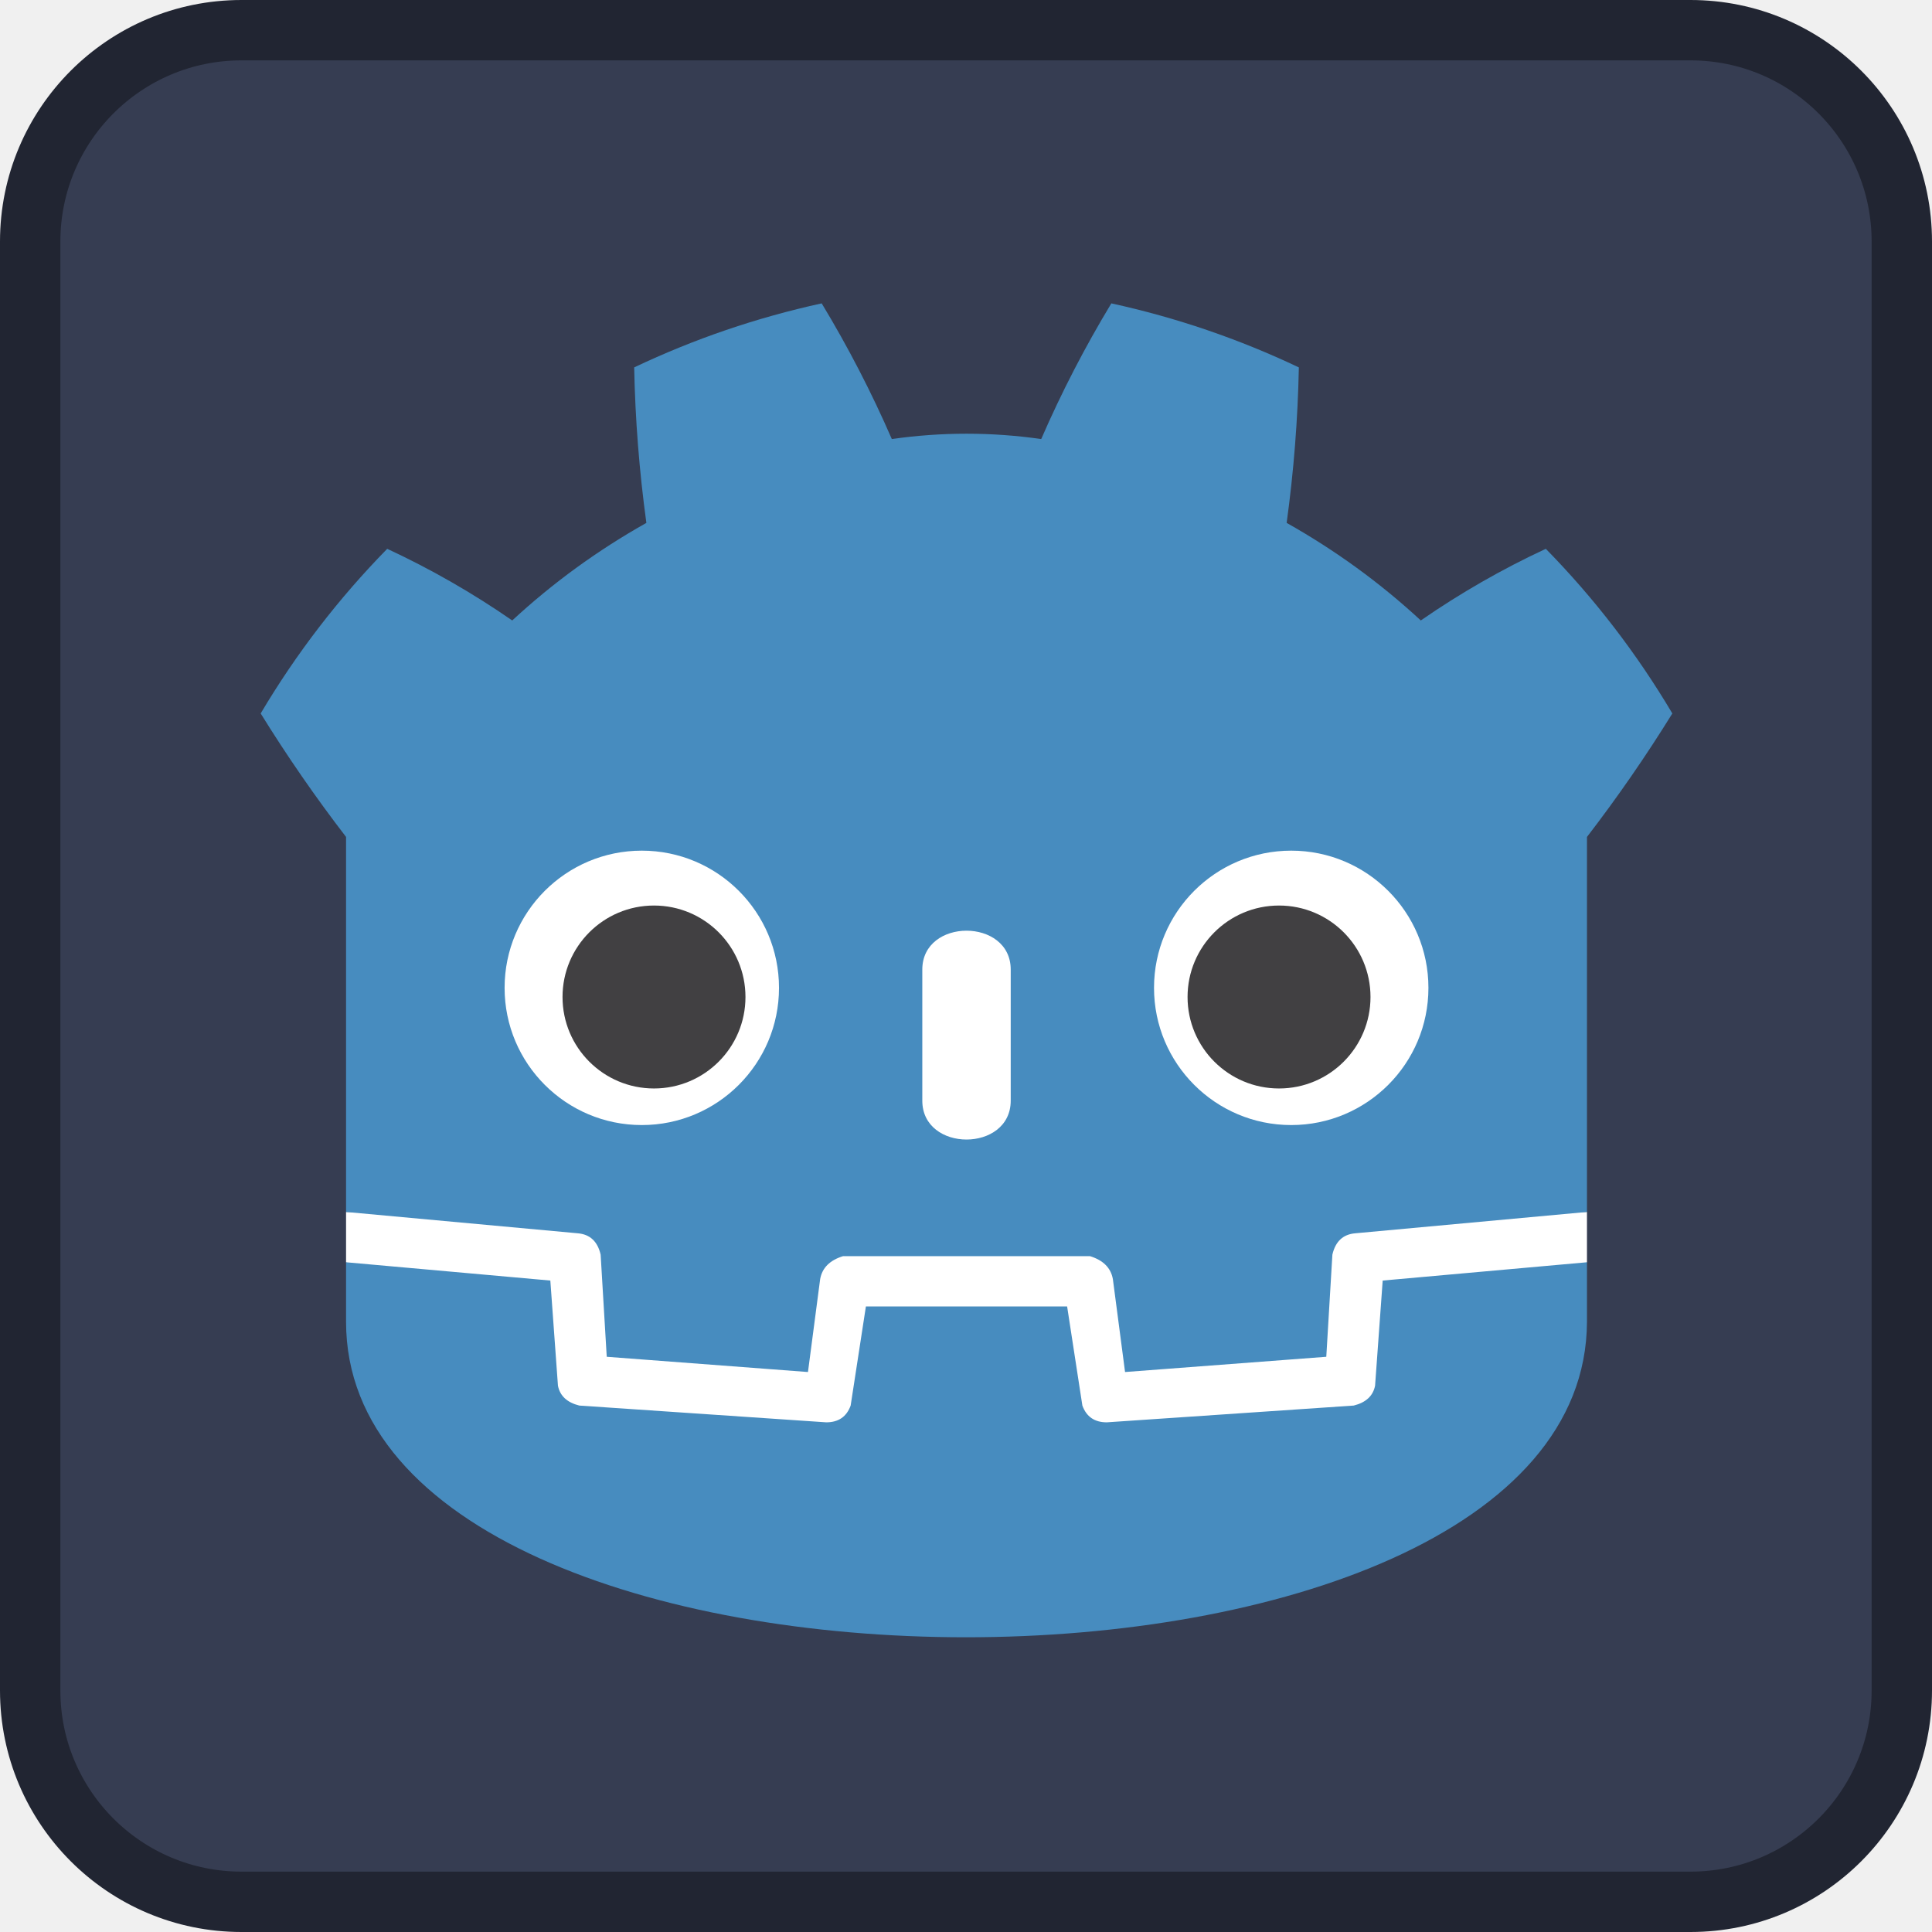
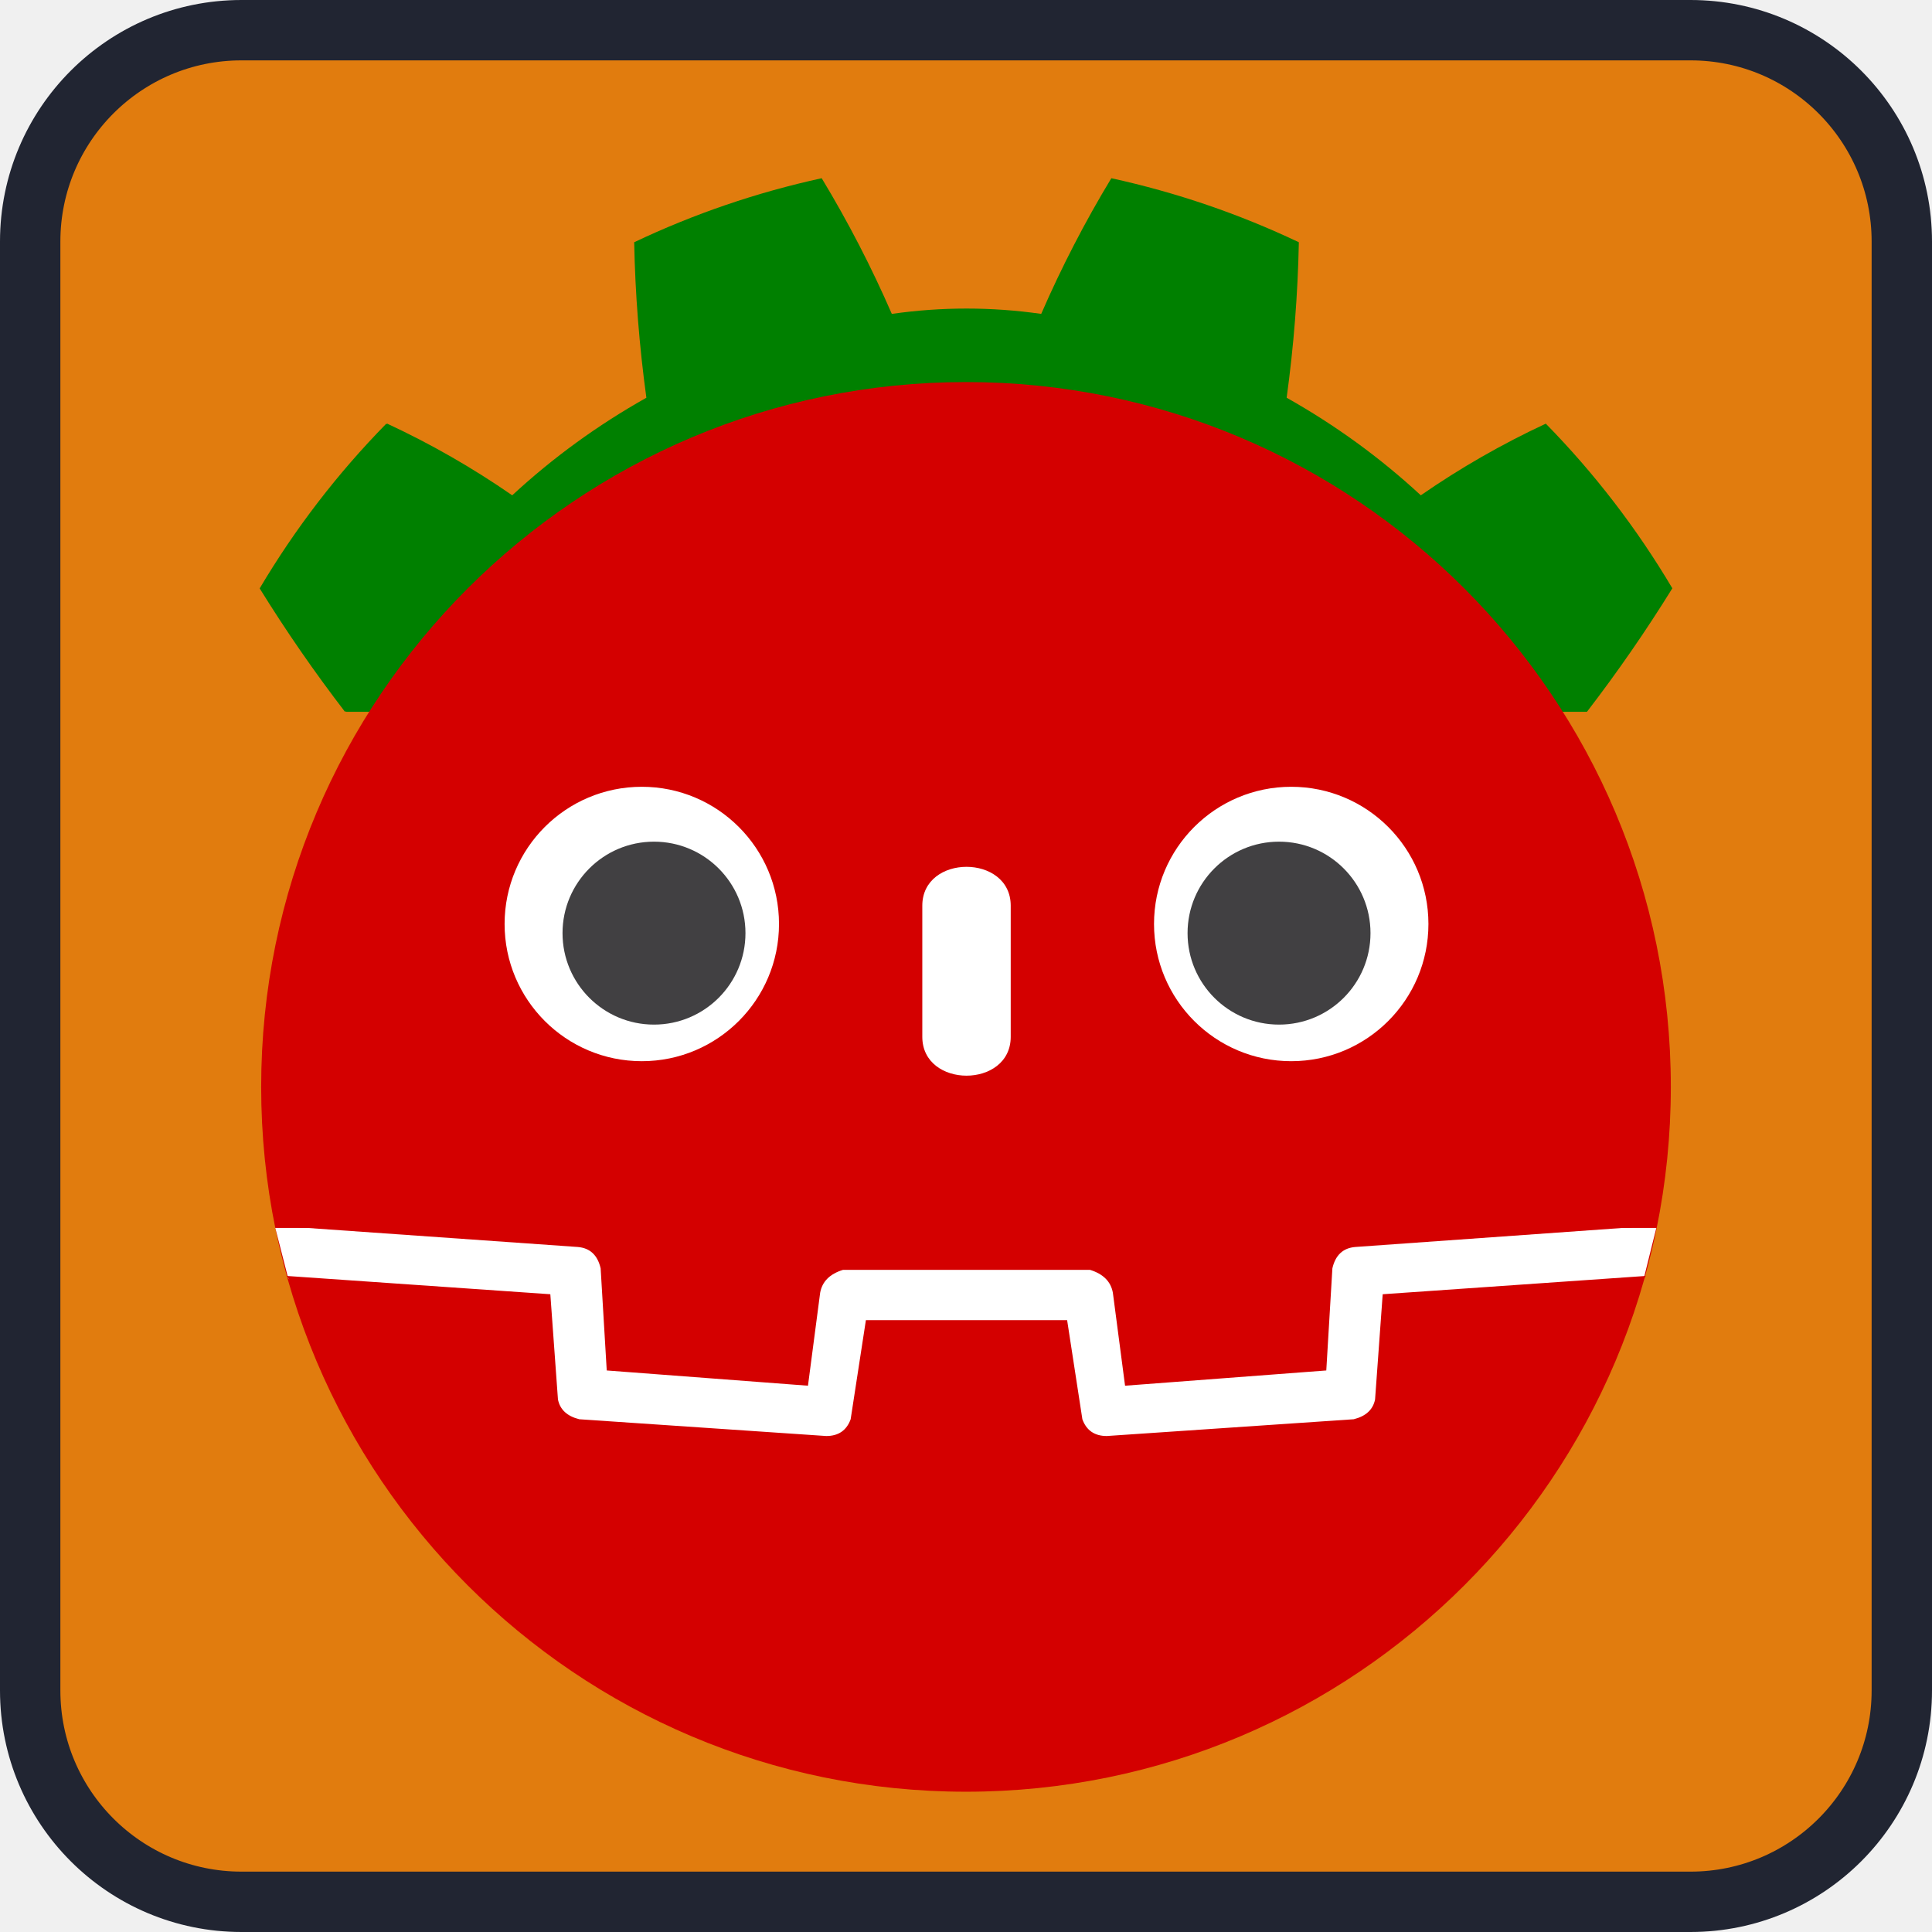
- <svg xmlns="http://www.w3.org/2000/svg" width="128" height="128">
-   <rect width="124" height="124" x="2" y="2" fill="#363d52" stroke="#212532" stroke-width="4" rx="14" />
-   <g fill="#fff" transform="translate(12.322 12.322)scale(.101)">
-     <path d="M105 673v33q407 354 814 0v-33z" />
-     <path fill="#478cbf" d="m105 673 152 14q12 1 15 14l4 67 132 10 8-61q2-11 15-15h162q13 4 15 15l8 61 132-10 4-67q3-13 15-14l152-14V427q30-39 56-81-35-59-83-108-43 20-82 47-40-37-88-64 7-51 8-102-59-28-123-42-26 43-46 89-49-7-98 0-20-46-46-89-64 14-123 42 1 51 8 102-48 27-88 64-39-27-82-47-48 49-83 108 26 42 56 81zm0 33v39c0 276 813 276 814 0v-39l-134 12-5 69q-2 10-14 13l-162 11q-12 0-16-11l-10-65H446l-10 65q-4 11-16 11l-162-11q-12-3-14-13l-5-69z" />
-     <path d="M483 600c0 34 58 34 58 0v-86c0-34-58-34-58 0z" />
-     <circle cx="725" cy="526" r="90" />
-     <circle cx="299" cy="526" r="90" />
+ <svg xmlns="http://www.w3.org/2000/svg" width="128" height="128" version="1.1" id="svg6">
+   <defs id="defs6" />
+   <rect width="124" height="124" x="2" y="2" fill="#363d52" stroke="#212532" stroke-width="4" rx="14" id="rect1" style="fill:#e17c0e;fill-opacity:1" />
+   <path fill="#478cbf" d="m 105.141,47.157 c 2.02,-2.626 3.905,-5.353 5.656,-8.181 -2.357,-3.973 -5.151,-7.609 -8.383,-10.908 -2.895,1.347 -5.656,2.929 -8.282,4.747 -2.693,-2.491 -5.656,-4.646 -8.888,-6.464 0.471,-3.434 0.741,-6.868 0.808,-10.302 -3.973,-1.885 -8.114,-3.299 -12.423,-4.242 -1.751,2.895 -3.299,5.892 -4.646,8.989 -3.299,-0.471 -6.599,-0.471 -9.898,0 -1.347,-3.097 -2.895,-6.094 -4.646,-8.989 -4.309,0.943 -8.45,2.357 -12.423,4.242 0.067,3.434 0.337,6.868 0.808,10.302 -3.232,1.818 -6.195,3.973 -8.888,6.464 -2.626,-1.818 -5.387,-3.4 -8.282,-4.747 -3.232,3.299 -6.026,6.935 -8.383,10.908 1.751,2.828 3.636,5.555 5.656,8.181 z M 33.869,32.822 c -2.626,-1.818 -5.387,-3.4 -8.282,-4.747 -3.232,3.299 -6.026,6.935 -8.383,10.908 1.751,2.828 3.636,5.555 5.656,8.181 z" id="path7" style="display:inline;fill:#008000;stroke-width:0.101" />
+   <circle style="display:inline;fill:#d40000" id="path6" cx="64" cy="72.009" r="46.697" />
+   <g fill="#ffffff" transform="matrix(0.101,0,0,0.101,12.322,8.090595)" id="g4" style="display:inline">
+     <path d="m 58.58,725.369 8.464,33 c 271.333,236 617.918,236 889.251,0 l 8.2,-33 z" id="path1" />
+     <path fill="#478cbf" d="m 58.183,723.873 198.817,14 c 8,0.667 13,5.333 15,14 l 4,67 132,10 8,-61 c 1.333,-7.333 6.333,-12.333 15,-15 h 162 c 8.667,2.667 13.667,7.667 15,15 l 8,61 132,-10 4,-67 c 2,-8.667 7,-13.333 15,-14 l 196.514,-14 z m 7.935,33 35.91,53.963 c 152.906,229.773 709.364,167.522 827.072,-6.733 l 28.429,-47.229 -172.529,12 -5,69 c -1.333,6.667 -6,11 -14,13 l -162,11 c -8,0 -13.333,-3.667 -16,-11 l -10,-65 H 446 l -10,65 c -2.667,7.333 -8,11 -16,11 l -162,-11 c -8,-2 -12.667,-6.333 -14,-13 l -5,-69 z" id="path2" style="fill:#d40000" />
+     <path d="m 483,600 c 0,34 58,34 58,0 v -86 c 0,-34 -58,-34 -58,0 z" id="path3" />
+     <circle cx="725" cy="526" r="90" id="circle3" />
+     <circle cx="299" cy="526" r="90" id="circle4" />
  </g>
-   <g fill="#414042" transform="translate(12.322 12.322)scale(.101)">
-     <circle cx="307" cy="532" r="60" />
-     <circle cx="717" cy="532" r="60" />
+   <g fill="#414042" transform="matrix(0.101,0,0,0.101,12.322,8.090595)" id="g6" style="display:inline">
+     <circle cx="717" cy="532" r="60" id="circle6" />
+     <circle cx="307" cy="532" r="60" id="circle5" style="display:inline" />
  </g>
</svg>
